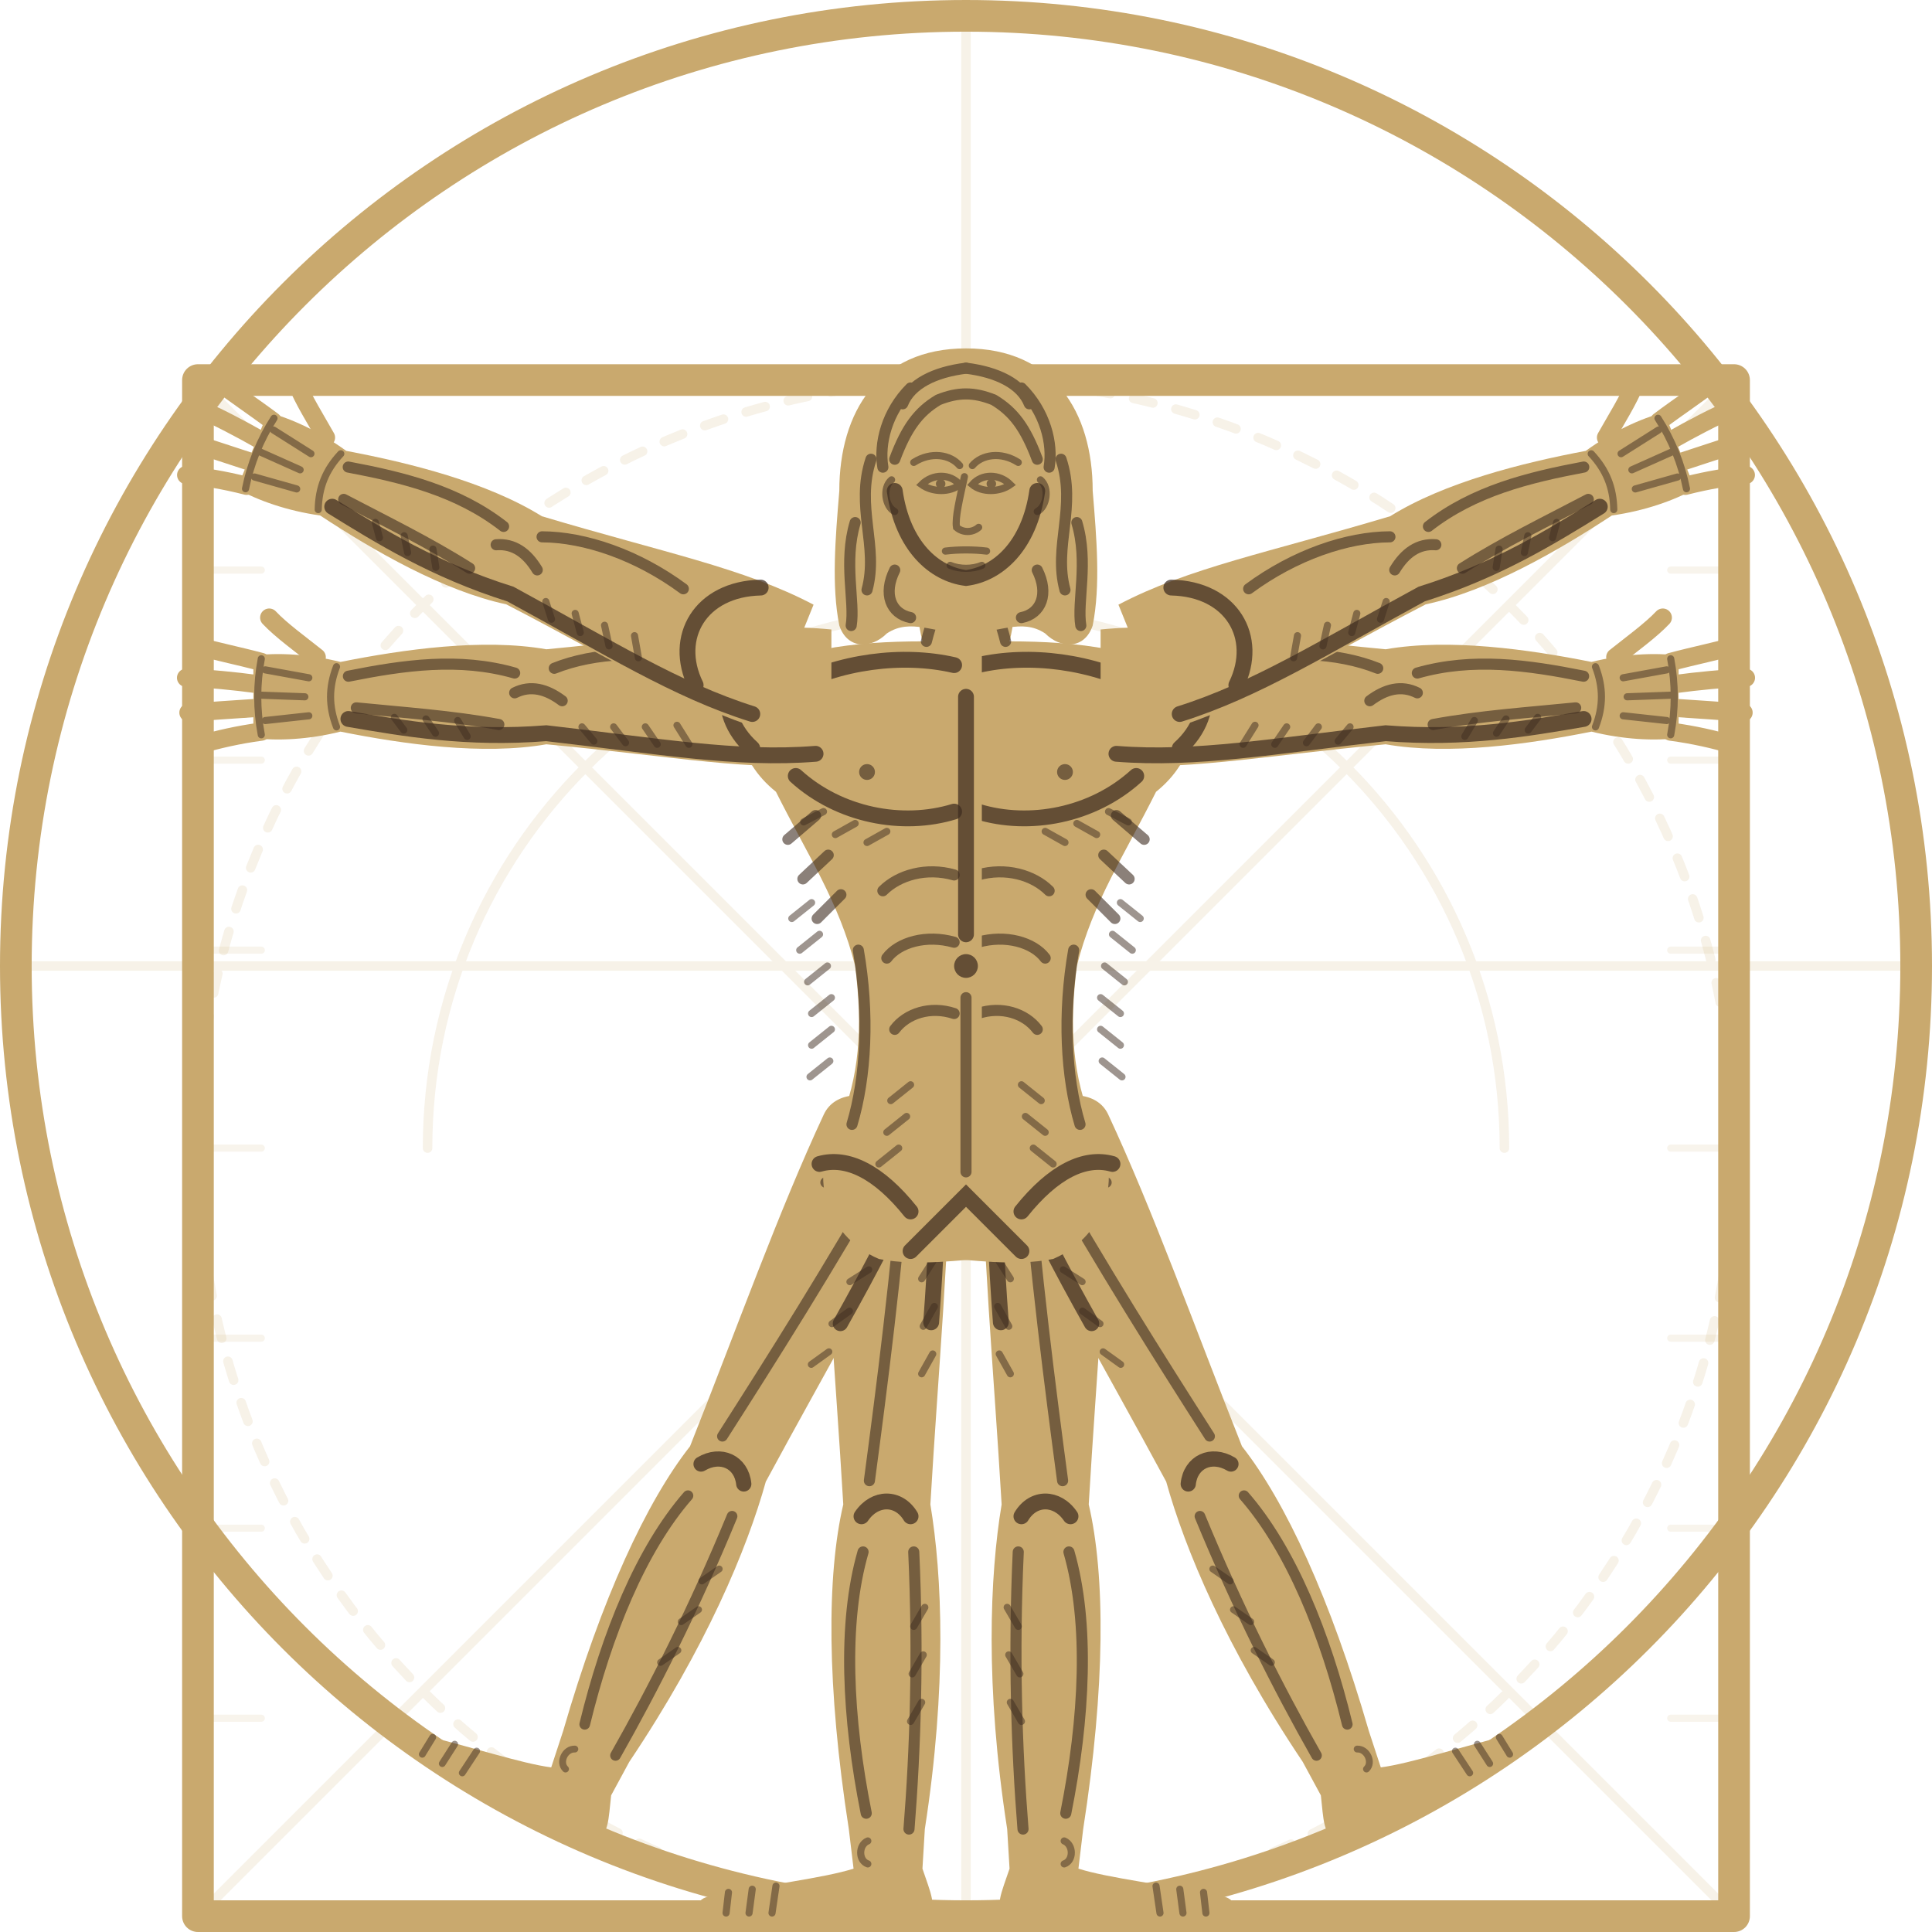
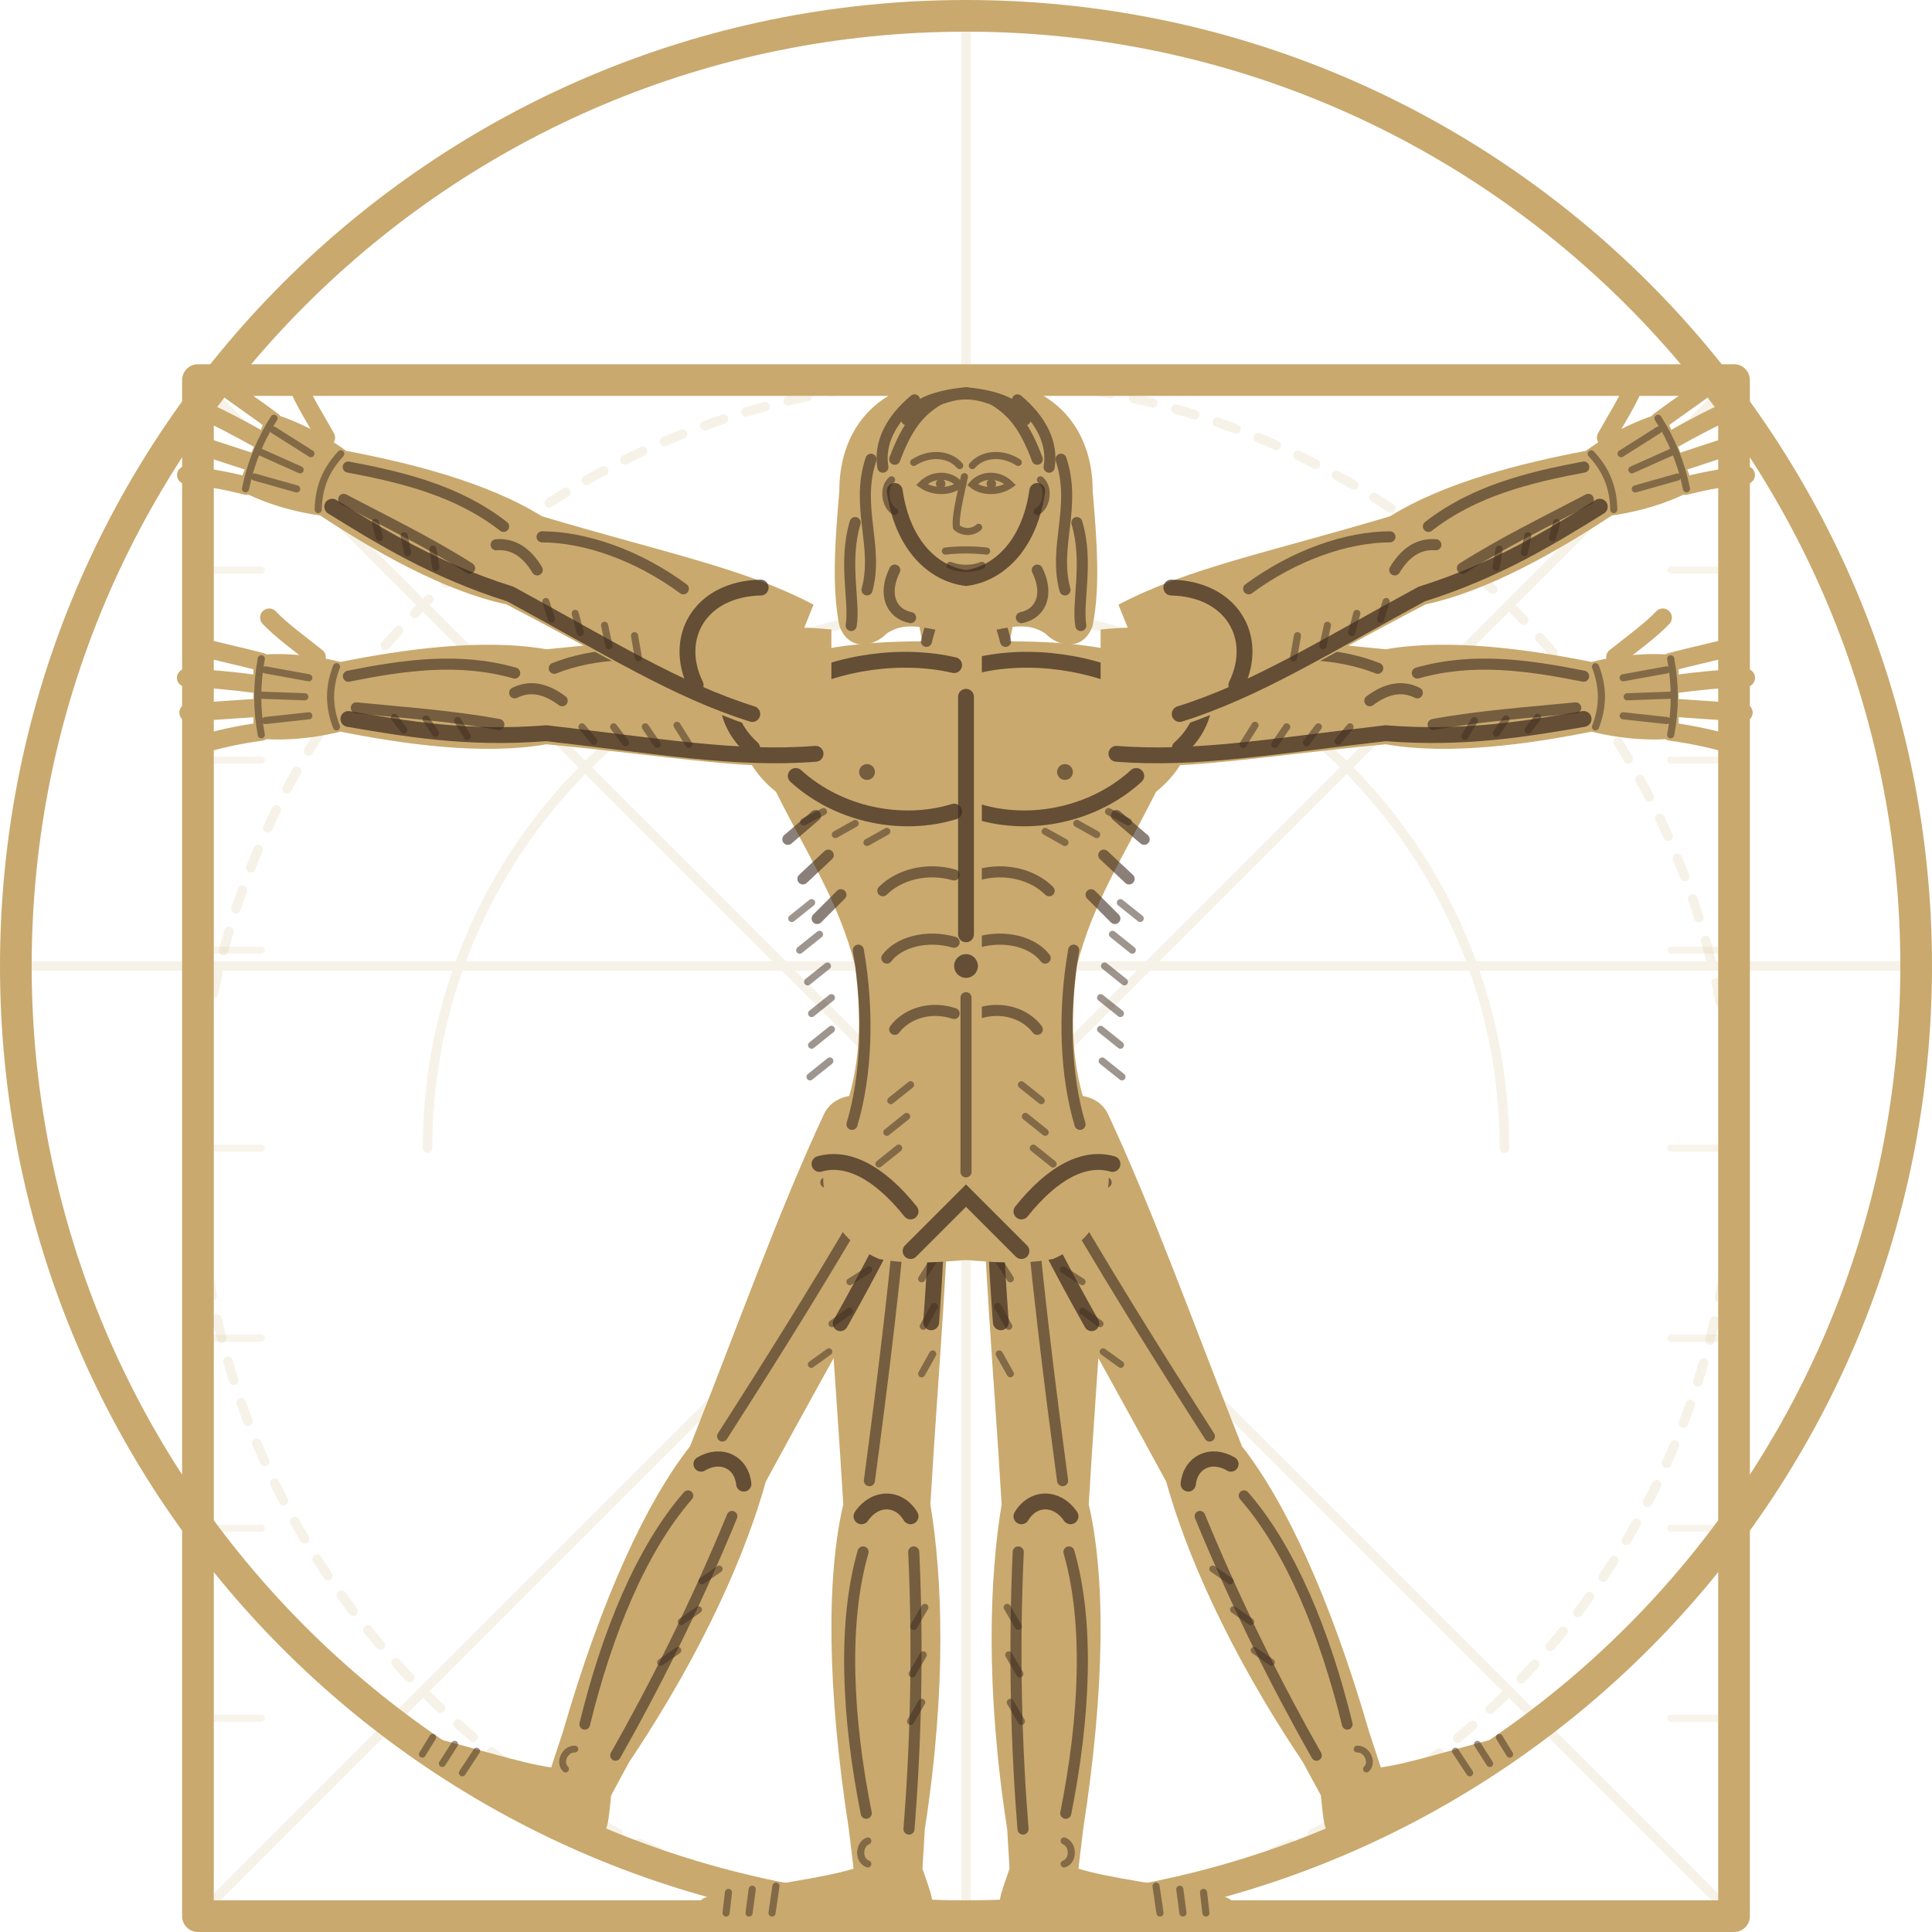
<svg xmlns="http://www.w3.org/2000/svg" viewBox="-2 -2 244 244" role="img" aria-label="Vitruvian Man">
  <defs>
    <g id="arm">
      <path fill="#c9a96e" d="M-6,-8.5 C4,-9.5 14,-7.5 30,-6 C38,-7.4 48,-6 56,-4.4 C60,-5.4 64,-5.6 67,-5.2 L67,5.2 C64,5.6 60,5.4 56,4.4 C48,6 38,7.4 30,6 C14,7.5 4,9.5 -6,8.5 Z" />
      <g stroke="#c9a96e" stroke-width="2.3" stroke-linecap="round" fill="none">
        <path d="M66,-4.4 C69,-5.2 72,-5.8 74,-6.4" />
        <path d="M66.5,-1.6 C69.5,-2 72.5,-2.3 75.5,-2.4" />
        <path d="M66.5,1.4 C69.5,1.6 72.5,1.8 75.2,2" />
        <path d="M66,4.4 C69,4.8 71.5,5.4 73.6,6" />
        <path d="M59,-5 C61,-6.6 63.5,-8.4 65,-10" />
      </g>
      <g fill="none" stroke="#3d2b1f" stroke-width="2" stroke-linecap="round" opacity="0.72">
        <path d="M-4,7.2 C6,8 16,6.2 30,4.6 C40,5.4 48,4 55,2.8" />
        <path d="M1,-8 C8,-5 9,2 4,6.5" />
      </g>
      <g fill="none" stroke="#3d2b1f" stroke-width="1.4" stroke-linecap="round" opacity="0.6">
        <path d="M10,-4.2 C17,-6 24,-5.6 29,-3.6" />
        <path d="M28,0.5 C30,-1 32,-1.5 34,-0.5" />
        <path d="M34,-3 C41,-5 48,-4 55,-2.6" />
        <path d="M36,3.5 C42,2.4 48,2 54,1.4" />
      </g>
      <g fill="none" stroke="#3d2b1f" stroke-width="0.9" stroke-linecap="round" opacity="0.5">
        <path d="M56.5,-3.8 C57.5,-1.2 57.5,1.2 56.5,3.8" />
        <path d="M66,-4.8 C66.6,-1.6 66.6,1.6 66,4.8" />
        <path d="M60,-2.4 L65.5,-3.4" />
        <path d="M60.5,0 L66,-0.2" />
        <path d="M60,2.4 L65.5,3" />
        <path d="M12,6 L13.5,3.6" />
        <path d="M16,6 L17.5,3.8" />
        <path d="M20,5.8 L21.5,3.8" />
        <path d="M24,5.6 L25.5,3.8" />
        <path d="M40,5 L41.2,3" />
        <path d="M44,4.6 L45.2,2.8" />
        <path d="M48,4.2 L49.2,2.6" />
      </g>
    </g>
    <g id="leg">
      <path fill="#c9a96e" d="M-8,0 C-8,-7 8,-7 8,0 C8,14 6.5,30 5.5,47 C7.6,56 7.6,70 4.8,88 L4.2,93 C8,94.2 15,95 22.5,96.5 C24.5,97 24.5,99 21,99 L-5,99 C-6.5,98 -5.5,96 -4.5,93 L-4.8,88 C-7.6,70 -7,56 -5.5,47 C-6.5,30 -8,14 -8,0 Z" />
      <g fill="none" stroke="#3d2b1f" stroke-width="2" stroke-linecap="round" opacity="0.72">
        <path d="M-6.4,-2 C-6.6,8 -6.2,16 -5.6,24" />
        <path d="M-3,48.5 C-1.5,46 1.5,46 3.2,48.5" />
      </g>
      <g fill="none" stroke="#3d2b1f" stroke-width="1.4" stroke-linecap="round" opacity="0.6">
        <path d="M-2.5,2 C-1.2,18 0.6,32 2.2,44" />
        <path d="M3,53 C5.6,62 5,74 2.6,86" />
        <path d="M-3.4,53 C-4,66 -3.6,78 -2.8,88" />
        <path d="M-5,-2 C-2,4 1,8 4,8" />
      </g>
      <g fill="none" stroke="#3d2b1f" stroke-width="0.9" stroke-linecap="round" opacity="0.5">
        <path d="M14,95.2 L14.5,98.6" />
        <path d="M17,95.6 L17.4,98.6" />
        <path d="M20,96 L20.3,98.6" />
        <path d="M2.4,89.5 C3.6,90 3.6,92 2.4,92.4" />
        <path d="M-6,10 L-4.4,12.5" />
        <path d="M-6,16 L-4.4,18.5" />
        <path d="M-6,22 L-4.6,24.5" />
        <path d="M-5.8,28 L-4.4,30.5" />
        <path d="M-4.8,60 L-3.4,62.4" />
        <path d="M-4.6,66 L-3.2,68.4" />
        <path d="M-4.4,72 L-3,74.4" />
      </g>
    </g>
    <g id="torsoR">
      <path fill="#c9a96e" d="M118,64 L125.5,64 C126.5,70 126.5,75 125.5,79 C134,79 143,80 147,84 C150,88 149,94 144,98 C140,106 136,112 134,120 C133,128 133.5,134 136,140 C140,146 138,154 131,157 C126,158 120,157 118,157 Z" />
      <g fill="none" stroke="#3d2b1f" stroke-width="2" stroke-linecap="round" opacity="0.72">
        <path d="M121.5,82 C128,80.5 136,81.5 142.5,85" />
        <path d="M121.5,100.5 C128,102.5 136,101 141.5,96" />
        <path d="M127,151 C131,146 135,144 138.5,145" />
      </g>
      <g fill="none" stroke="#3d2b1f" stroke-width="1.4" stroke-linecap="round" opacity="0.6">
        <path d="M122,70 C123.5,74 124.5,77 125,79" />
        <path d="M121.5,108.5 C125,107.5 128.5,108.5 130.5,110.5" />
        <path d="M121.5,117 C125,116 128.5,117 130,119" />
        <path d="M121.5,126 C124.5,125 127.5,126 129,128" />
        <path d="M133.6,118 C132.2,126 132.6,134 134.4,140" />
        <path d="M139,101 L142.5,104" />
        <path d="M137.4,106 L140.6,109" />
        <path d="M135.8,111 L138.8,114" />
        <circle cx="132.5" cy="95.5" r="1" fill="#3d2b1f" stroke="none" />
      </g>
      <g fill="none" stroke="#3d2b1f" stroke-width="0.9" stroke-linecap="round" opacity="0.5">
        <path d="M139.5,112 L142,114" />
        <path d="M138.5,116 L141,118" />
        <path d="M137.5,120 L140,122" />
        <path d="M137,124 L139.5,126" />
        <path d="M137,128 L139.5,130" />
        <path d="M137.2,132 L139.7,134" />
        <path d="M130,103 L132.5,104.4" />
        <path d="M134,102 L136.5,103.4" />
        <path d="M138,100.5 L140.5,101.8" />
        <path d="M127,135 L129.5,137" />
        <path d="M127.5,139 L130,141" />
        <path d="M128.5,143 L131,145" />
      </g>
    </g>
  </defs>
  <g fill="none" stroke="#c9a96e" stroke-width="1.2" opacity="0.16" stroke-linecap="round">
    <line x1="120" y1="2" x2="120" y2="238" />
    <line x1="2" y1="120" x2="238" y2="120" />
    <circle cx="120" cy="143" r="97" stroke-dasharray="2.5 3" />
    <line x1="23" y1="46" x2="217" y2="240" />
    <line x1="217" y1="46" x2="23" y2="240" />
    <path d="M52,143 A68,68 0 0 1 188,143" />
  </g>
  <g fill="none" stroke="#c9a96e" stroke-width="0.9" opacity="0.13" stroke-linecap="round">
    <g id="ticks">
      <line x1="25" y1="70" x2="31" y2="70" />
      <line x1="25" y1="94" x2="31" y2="94" />
      <line x1="25" y1="118" x2="31" y2="118" />
      <line x1="25" y1="143" x2="31" y2="143" />
      <line x1="25" y1="167" x2="31" y2="167" />
      <line x1="25" y1="191" x2="31" y2="191" />
      <line x1="25" y1="215" x2="31" y2="215" />
    </g>
    <use href="#ticks" transform="translate(240,0) scale(-1,1)" />
    <g id="corner">
      <path d="M23,60 L23,46 L37,46" />
      <circle cx="23" cy="46" r="1.2" />
    </g>
    <use href="#corner" transform="translate(240,0) scale(-1,1)" />
    <use href="#corner" transform="translate(0,286) scale(1,-1)" />
    <use href="#corner" transform="translate(240,286) scale(-1,-1)" />
  </g>
  <g fill="none" stroke="#c9a96e" stroke-width="4" stroke-linejoin="round">
    <circle cx="120" cy="120" r="120" />
    <rect x="23" y="46" width="194" height="194" />
  </g>
  <use href="#leg" transform="translate(130,141)" />
  <use href="#leg" transform="translate(110,141) scale(-1,1)" />
  <use href="#leg" transform="translate(131,142) rotate(-25) scale(0.96)" />
  <use href="#leg" transform="translate(109,142) scale(-1,1) rotate(-25) scale(0.96)" />
  <use href="#torsoR" />
  <use href="#torsoR" transform="translate(240,0) scale(-1,1)" />
  <g fill="none" stroke="#3d2b1f" stroke-linecap="round">
    <path d="M120,86 L120,116" stroke-width="2" opacity="0.72" />
    <path d="M120,124 L120,146" stroke-width="1.4" opacity="0.6" />
    <path d="M127,156 L120,149 L113,156" stroke-width="2" opacity="0.72" />
    <circle cx="120" cy="120" r="1.5" fill="#3d2b1f" stroke="none" opacity="0.72" />
  </g>
  <use href="#arm" transform="translate(143,86)" />
  <use href="#arm" transform="translate(97,86) scale(-1,1)" />
  <use href="#arm" transform="translate(148,80) rotate(-22)" />
  <use href="#arm" transform="translate(92,80) scale(-1,1) rotate(-22)" />
-   <path fill="#c9a96e" d="M120,42 C131,42 136,50 136,60 C136.5,66 137,72 136,77 C135,80 132,80 130,78 C127,76 124,78 120,78 C116,78 113,76 110,78 C108,80 105,80 104,77 C103,72 103.5,66 104,60 C104,50 109,42 120,42 Z" />
+   <path fill="#c9a96e" d="M120,45.6 C131,45.6 136,52 136,60 C136.5,66 137,72 136,77 C135,80 132,80 130,78 C127,76 124,78 120,78 C116,78 113,76 110,78 C108,80 105,80 104,77 C103,72 103.5,66 104,60 C104,52 109,45.6 120,45.6 Z" />
  <g fill="none" stroke="#3d2b1f" stroke-width="2" stroke-linecap="round" opacity="0.72">
    <path d="M111,60 C112,67 116,70.5 120,71 C124,70.5 128,67 129,60" />
  </g>
  <g fill="none" stroke="#3d2b1f" stroke-width="1.4" stroke-linecap="round" opacity="0.6">
    <path d="M111,56 C112.5,52 114,50 116.5,48.5 C119,47.5 121,47.5 123.5,48.5 C126,50 127.5,52 129,56" />
    <path d="M108,56 C106,62 109,67 107.5,72.5" />
    <path d="M106,64 C104.5,69 106,74 105.5,77" />
    <path d="M134,64 C135.5,69 134,74 134.5,77" />
    <path d="M111,70 C109.5,73 110.5,75.5 113,76" />
-     <path d="M113,47 C110,50 109,54 109.5,57" />
-     <path d="M120,44.5 C116,45 113,46.5 112,49" />
-     <path d="M120,44.5 C124,45 127,46.5 128,49" />
-     <path d="M127,47 C130,50 131,54 130.5,57" />
+     <path d="M113.5,48.5 C110.5,51 109,54 109.5,57" />
+     <path d="M120,47.6 C116,48 113.5,49 112.5,51" />
+     <path d="M120,47.6 C124,48 126.5,49 127.5,51" />
+     <path d="M126.5,48.5 C129.5,51 131,54 130.5,57" />
    <path d="M132,56 C134,62 131,67 132.5,72.5" />
    <path d="M129,70 C130.5,73 129.5,75.5 127,76" />
  </g>
  <g fill="none" stroke="#3d2b1f" stroke-width="0.9" stroke-linecap="round" opacity="0.55">
    <path d="M113.4,56.4 C115.6,55 118,55.4 119.2,56.8" />
    <path d="M120.8,56.8 C122,55.4 124.4,55 126.6,56.4" />
    <path d="M114.4,59.2 C115.8,57.8 118,57.8 119.2,59.2 C118,60.2 115.8,60.2 114.4,59.2 Z" />
    <path d="M120.8,59.2 C122,57.8 124.2,57.8 125.6,59.2 C124.2,60.2 122,60.2 120.8,59.2 Z" />
    <circle cx="116.8" cy="59.1" r="0.6" fill="#3d2b1f" stroke="none" />
    <circle cx="123.2" cy="59.1" r="0.6" fill="#3d2b1f" stroke="none" />
    <path d="M119.8,58.2 C119.2,61 118.6,63.4 118.8,64.6 C119.6,65.3 120.8,65.3 121.6,64.6" />
    <path d="M117.4,67.6 C119,67.4 121,67.4 122.6,67.6" />
    <path d="M118,69.4 C119.2,69.9 120.8,69.9 122,69.4" />
    <path d="M110.6,58.6 C109.4,59.6 109.8,62 111,62.6" />
    <path d="M129.4,58.6 C130.6,59.6 130.2,62 129,62.6" />
  </g>
</svg>
